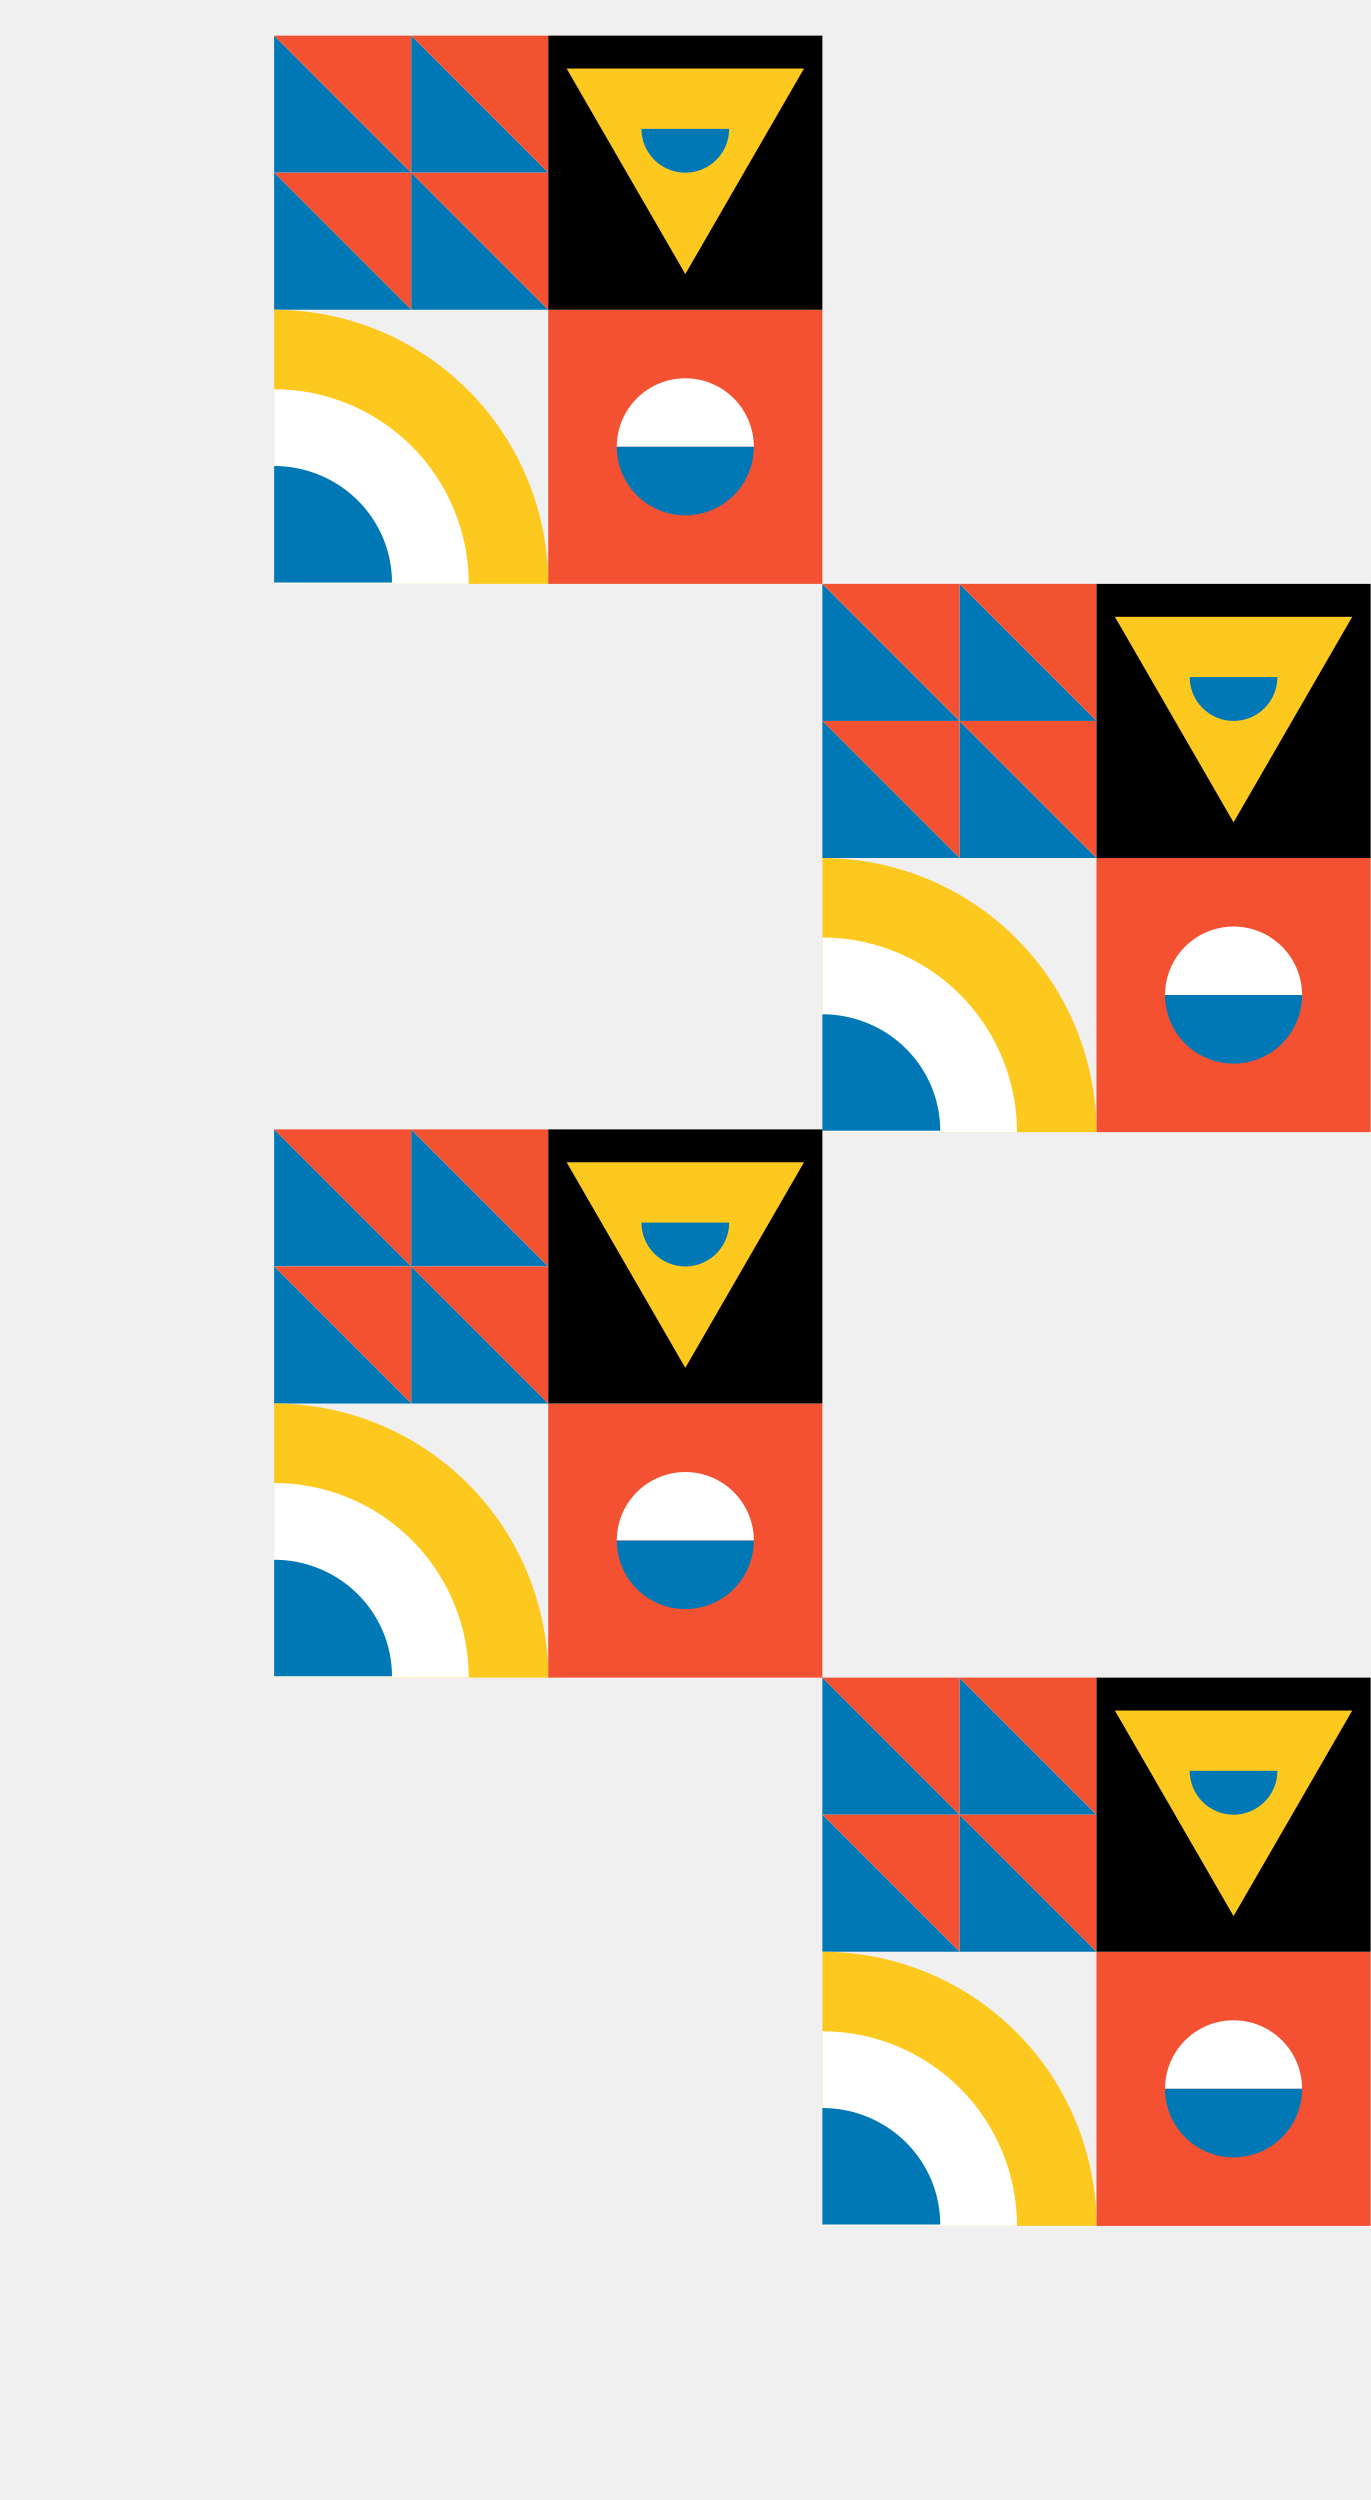
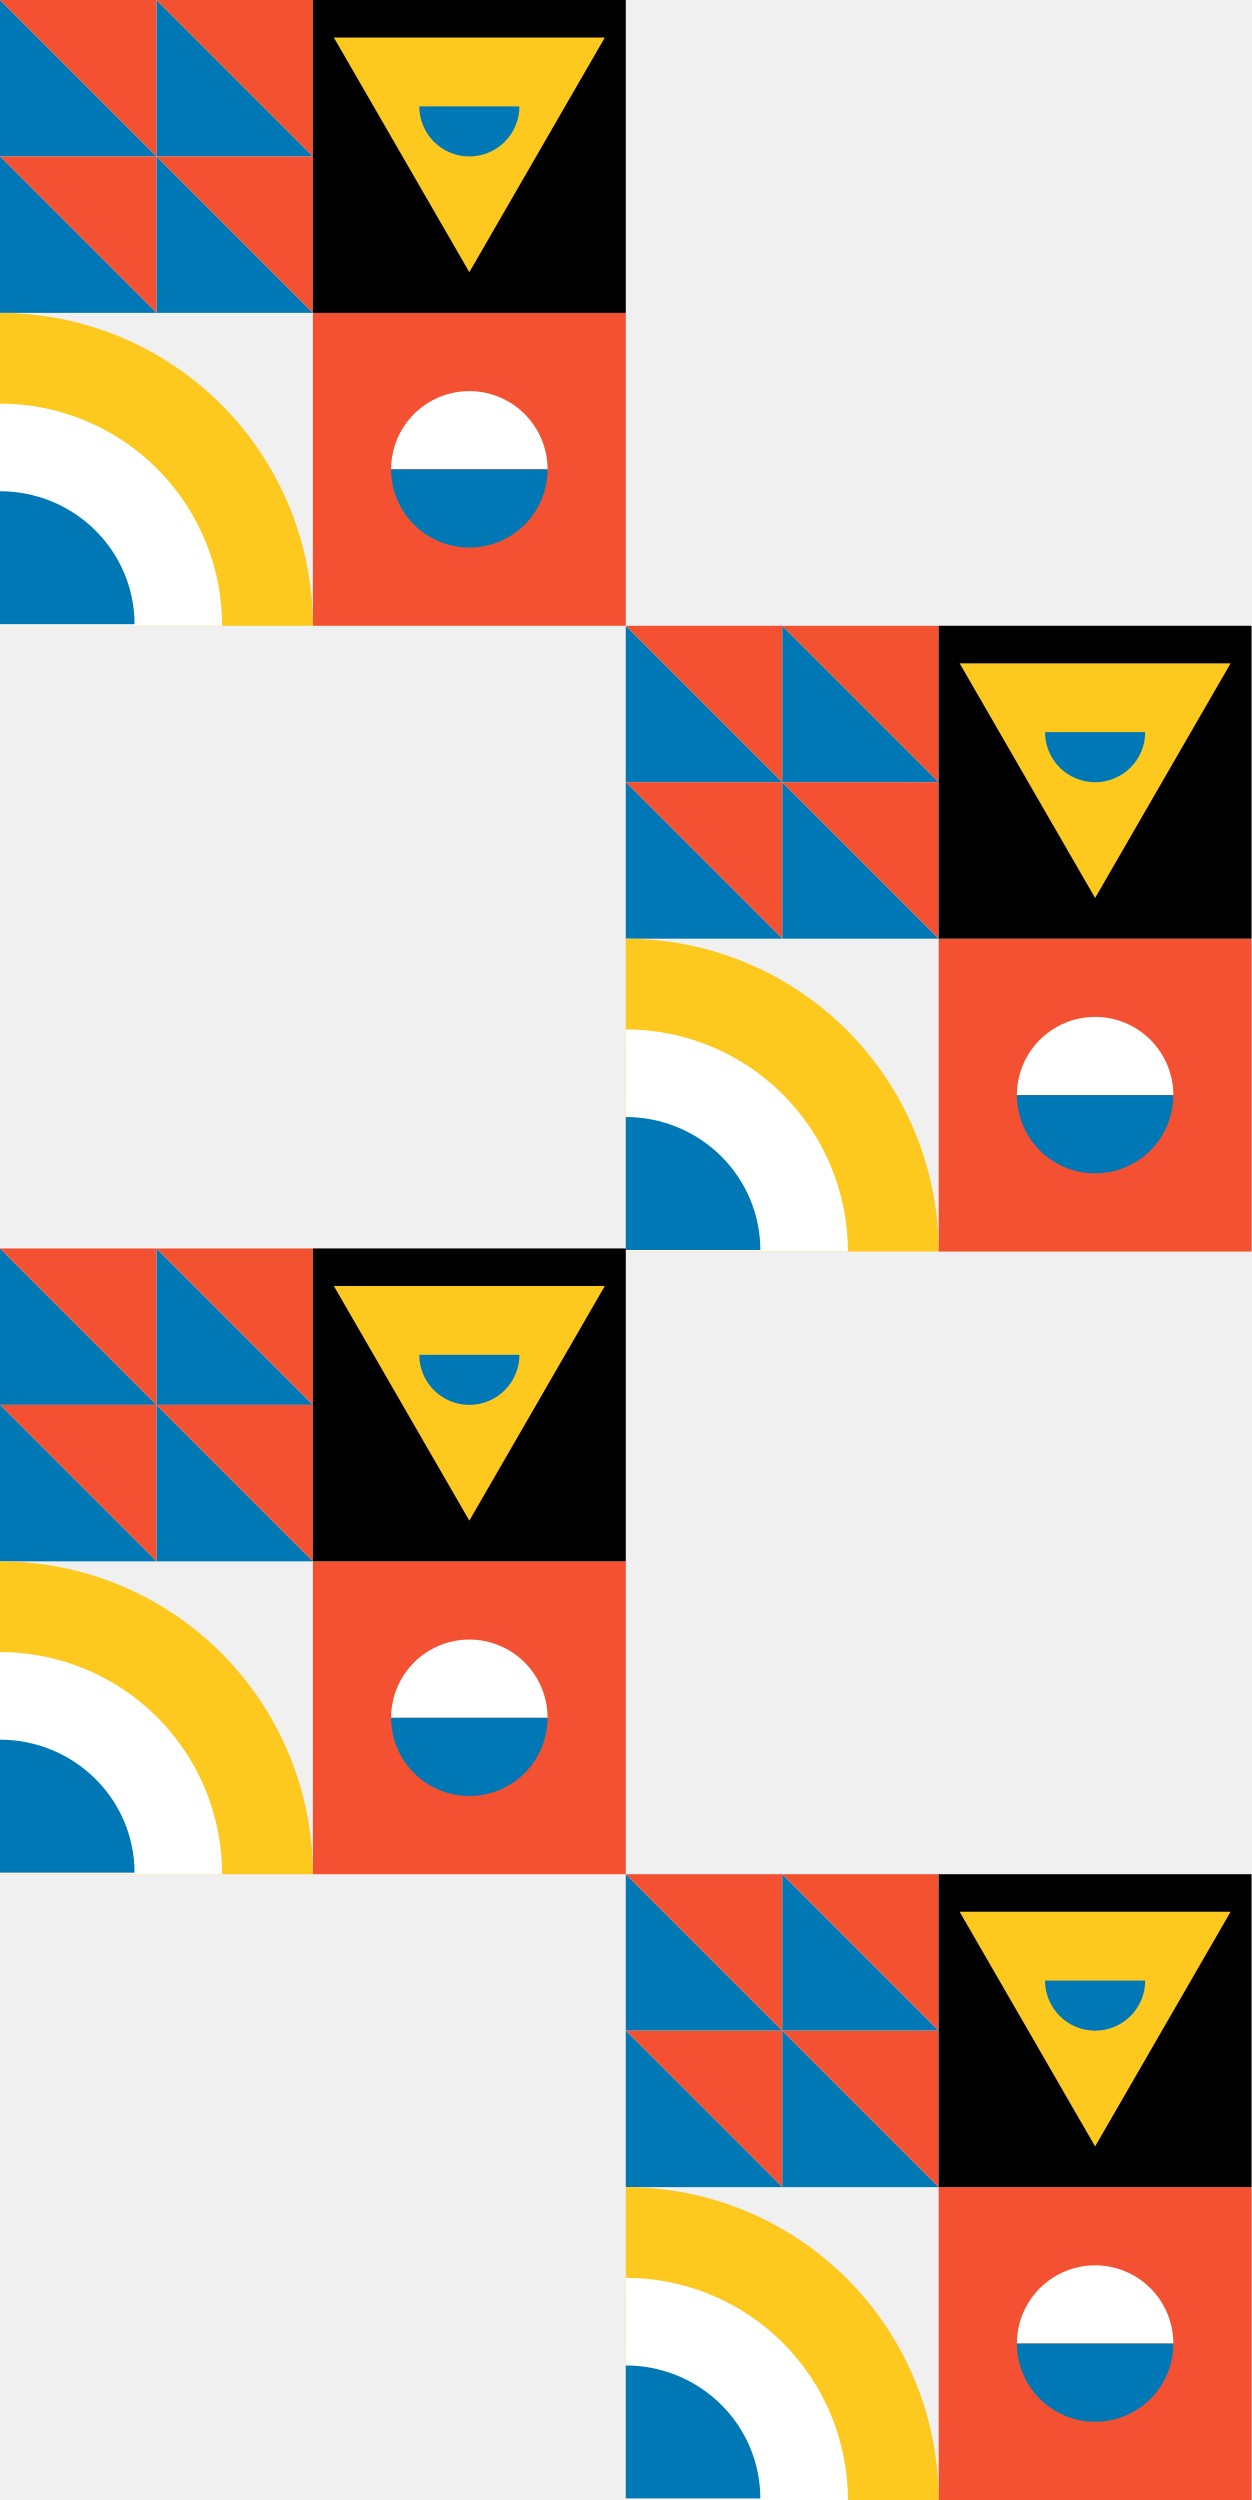
- <svg xmlns="http://www.w3.org/2000/svg" width="500" height="912" viewBox="0 0 500 912" fill="none">
+ <svg xmlns="http://www.w3.org/2000/svg" fill="none" viewBox="100 13 400 799">
  <path d="M100 63V13L130.943 43.943L150 63H100Z" fill="#0078B5" />
  <path d="M150 113V63L180.943 93.943L200 113H150Z" fill="#0078B5" />
  <path d="M200 63H150V38V13L180.943 43.943L200 63Z" fill="#0078B5" />
  <path d="M200 13V63L169.057 32.057L150 13H200Z" fill="#F25230" />
  <path d="M150 13V63L119.057 32.057L100 13H150Z" fill="#F35131" />
  <path d="M200 63V113L169.057 82.057L150 63H200Z" fill="#F35131" />
  <path d="M150 63V113L119.057 82.057L100 63H150Z" fill="#F35131" />
  <path d="M100 113V63L130.943 93.943L150 113H100Z" fill="#0078B5" />
  <path d="M200 213C200 199.868 197.413 186.864 192.388 174.732C187.362 162.599 179.997 151.575 170.711 142.289C161.425 133.003 150.401 125.638 138.268 120.612C126.136 115.587 113.132 113 100 113L100 213H200Z" fill="#FDC91F" />
  <path d="M171 213C171 203.676 169.164 194.444 165.595 185.829C162.027 177.215 156.798 169.388 150.205 162.795C143.612 156.202 135.785 150.973 127.171 147.405C118.556 143.836 109.324 142 100 142L100 213H171Z" fill="white" />
  <path d="M143 212.5C143 206.919 141.888 201.392 139.727 196.236C137.566 191.08 134.399 186.394 130.406 182.448C126.413 178.501 121.672 175.371 116.455 173.235C111.238 171.099 105.647 170 100 170L100 212.5H143Z" fill="#0078B5" />
  <rect x="200" y="113" width="100" height="100" fill="#F35131" />
  <path d="M275 163C275 156.37 272.366 150.011 267.678 145.322C262.989 140.634 256.63 138 250 138C243.37 138 237.011 140.634 232.322 145.322C227.634 150.011 225 156.37 225 163L250 163H275Z" fill="white" />
  <path d="M225 163C225 169.63 227.634 175.989 232.322 180.678C237.011 185.366 243.37 188 250 188C256.63 188 262.989 185.366 267.678 180.678C272.366 175.989 275 169.63 275 163L250 163H225Z" fill="#0078B5" />
  <path d="M200 13H300V113H200V13Z" fill="black" />
  <path d="M250 100L206.699 25L293.301 25L250 100Z" fill="#FDC91F" />
  <path d="M234 47C234 51.243 235.686 55.313 238.686 58.314C241.687 61.314 245.757 63 250 63C254.243 63 258.313 61.314 261.314 58.314C264.314 55.313 266 51.243 266 47L250 47H234Z" fill="#0078B5" />
  <path d="M300 263V213L330.943 243.943L350 263H300Z" fill="#0078B5" />
  <path d="M350 313V263L380.943 293.943L400 313H350Z" fill="#0078B5" />
  <path d="M400 263H350V238V213L380.943 243.943L400 263Z" fill="#0078B5" />
  <path d="M400 213V263L369.057 232.057L350 213H400Z" fill="#F25230" />
  <path d="M350 213V263L319.057 232.057L300 213H350Z" fill="#F35131" />
  <path d="M400 263V313L369.057 282.057L350 263H400Z" fill="#F35131" />
  <path d="M350 263V313L319.057 282.057L300 263H350Z" fill="#F35131" />
  <path d="M300 313V263L330.943 293.943L350 313H300Z" fill="#0078B5" />
  <path d="M400 413C400 399.868 397.413 386.864 392.388 374.732C387.362 362.599 379.997 351.575 370.711 342.289C361.425 333.003 350.401 325.638 338.268 320.612C326.136 315.587 313.132 313 300 313L300 413H400Z" fill="#FDC91F" />
  <path d="M371 413C371 403.676 369.164 394.444 365.595 385.829C362.027 377.215 356.798 369.388 350.205 362.795C343.612 356.202 335.785 350.973 327.171 347.405C318.556 343.836 309.324 342 300 342L300 413H371Z" fill="white" />
  <path d="M343 412.5C343 406.919 341.888 401.392 339.727 396.236C337.566 391.08 334.399 386.394 330.406 382.448C326.413 378.501 321.672 375.371 316.455 373.235C311.238 371.099 305.647 370 300 370L300 412.5H343Z" fill="#0078B5" />
  <rect x="400" y="313" width="100" height="100" fill="#F35131" />
  <path d="M475 363C475 356.37 472.366 350.011 467.678 345.322C462.989 340.634 456.63 338 450 338C443.37 338 437.011 340.634 432.322 345.322C427.634 350.011 425 356.37 425 363L450 363H475Z" fill="white" />
  <path d="M425 363C425 369.63 427.634 375.989 432.322 380.678C437.011 385.366 443.37 388 450 388C456.63 388 462.989 385.366 467.678 380.678C472.366 375.989 475 369.63 475 363L450 363H425Z" fill="#0078B5" />
  <path d="M400 213H500V313H400V213Z" fill="black" />
  <path d="M450 300L406.699 225H493.301L450 300Z" fill="#FDC91F" />
  <path d="M434 247C434 251.244 435.686 255.313 438.686 258.314C441.687 261.314 445.757 263 450 263C454.243 263 458.313 261.314 461.314 258.314C464.314 255.313 466 251.244 466 247L450 247H434Z" fill="#0078B5" />
  <path d="M300 662V612L330.943 642.943L350 662H300Z" fill="#0078B5" />
  <path d="M350 712V662L380.943 692.943L400 712H350Z" fill="#0078B5" />
  <path d="M400 662H350V637V612L380.943 642.943L400 662Z" fill="#0078B5" />
  <path d="M400 612V662L369.057 631.057L350 612H400Z" fill="#F25230" />
  <path d="M350 612V662L319.057 631.057L300 612H350Z" fill="#F35131" />
  <path d="M400 662V712L369.057 681.057L350 662H400Z" fill="#F35131" />
  <path d="M350 662V712L319.057 681.057L300 662H350Z" fill="#F35131" />
  <path d="M300 712V662L330.943 692.943L350 712H300Z" fill="#0078B5" />
  <path d="M400 812C400 798.868 397.413 785.864 392.388 773.732C387.362 761.599 379.997 750.575 370.711 741.289C361.425 732.003 350.401 724.638 338.268 719.612C326.136 714.587 313.132 712 300 712L300 812H400Z" fill="#FDC91F" />
  <path d="M371 812C371 802.676 369.164 793.444 365.595 784.829C362.027 776.215 356.798 768.388 350.205 761.795C343.612 755.202 335.785 749.973 327.171 746.405C318.556 742.836 309.324 741 300 741L300 812H371Z" fill="white" />
  <path d="M343 811.5C343 805.919 341.888 800.392 339.727 795.236C337.566 790.08 334.399 785.394 330.406 781.448C326.413 777.501 321.672 774.371 316.455 772.235C311.238 770.099 305.647 769 300 769L300 811.5H343Z" fill="#0078B5" />
  <rect x="400" y="712" width="100" height="100" fill="#F35131" />
  <path d="M475 762C475 755.37 472.366 749.011 467.678 744.322C462.989 739.634 456.63 737 450 737C443.37 737 437.011 739.634 432.322 744.322C427.634 749.011 425 755.37 425 762L450 762H475Z" fill="white" />
  <path d="M425 762C425 768.63 427.634 774.989 432.322 779.678C437.011 784.366 443.37 787 450 787C456.63 787 462.989 784.366 467.678 779.678C472.366 774.989 475 768.63 475 762L450 762H425Z" fill="#0078B5" />
  <path d="M400 612H500V712H400V612Z" fill="black" />
  <path d="M450 699L406.699 624H493.301L450 699Z" fill="#FDC91F" />
  <path d="M434 646C434 650.244 435.686 654.313 438.686 657.314C441.687 660.314 445.757 662 450 662C454.243 662 458.313 660.314 461.314 657.314C464.314 654.313 466 650.244 466 646L450 646H434Z" fill="#0078B5" />
  <path d="M100 462V412L130.943 442.943L150 462H100Z" fill="#0078B5" />
  <path d="M150 512V462L180.943 492.943L200 512H150Z" fill="#0078B5" />
  <path d="M200 462H150V437V412L180.943 442.943L200 462Z" fill="#0078B5" />
  <path d="M200 412V462L169.057 431.057L150 412H200Z" fill="#F25230" />
  <path d="M150 412V462L119.057 431.057L100 412H150Z" fill="#F35131" />
  <path d="M200 462V512L169.057 481.057L150 462H200Z" fill="#F35131" />
  <path d="M150 462V512L119.057 481.057L100 462H150Z" fill="#F35131" />
  <path d="M100 512V462L130.943 492.943L150 512H100Z" fill="#0078B5" />
  <path d="M200 612C200 598.868 197.413 585.864 192.388 573.732C187.362 561.599 179.997 550.575 170.711 541.289C161.425 532.003 150.401 524.638 138.268 519.612C126.136 514.587 113.132 512 100 512L100 612H200Z" fill="#FDC91F" />
  <path d="M171 612C171 602.676 169.164 593.444 165.595 584.829C162.027 576.215 156.798 568.388 150.205 561.795C143.612 555.202 135.785 549.973 127.171 546.405C118.556 542.836 109.324 541 100 541L100 612H171Z" fill="white" />
  <path d="M143 611.5C143 605.919 141.888 600.392 139.727 595.236C137.566 590.08 134.399 585.394 130.406 581.448C126.413 577.501 121.672 574.371 116.455 572.235C111.238 570.099 105.647 569 100 569L100 611.5H143Z" fill="#0078B5" />
  <rect x="200" y="512" width="100" height="100" fill="#F35131" />
  <path d="M275 562C275 555.37 272.366 549.011 267.678 544.322C262.989 539.634 256.63 537 250 537C243.37 537 237.011 539.634 232.322 544.322C227.634 549.011 225 555.37 225 562L250 562H275Z" fill="white" />
  <path d="M225 562C225 568.63 227.634 574.989 232.322 579.678C237.011 584.366 243.37 587 250 587C256.63 587 262.989 584.366 267.678 579.678C272.366 574.989 275 568.63 275 562L250 562H225Z" fill="#0078B5" />
  <path d="M200 412H300V512H200V412Z" fill="black" />
  <path d="M250 499L206.699 424H293.301L250 499Z" fill="#FDC91F" />
  <path d="M234 446C234 450.244 235.686 454.313 238.686 457.314C241.687 460.314 245.757 462 250 462C254.243 462 258.313 460.314 261.314 457.314C264.314 454.313 266 450.244 266 446L250 446H234Z" fill="#0078B5" />
</svg>
